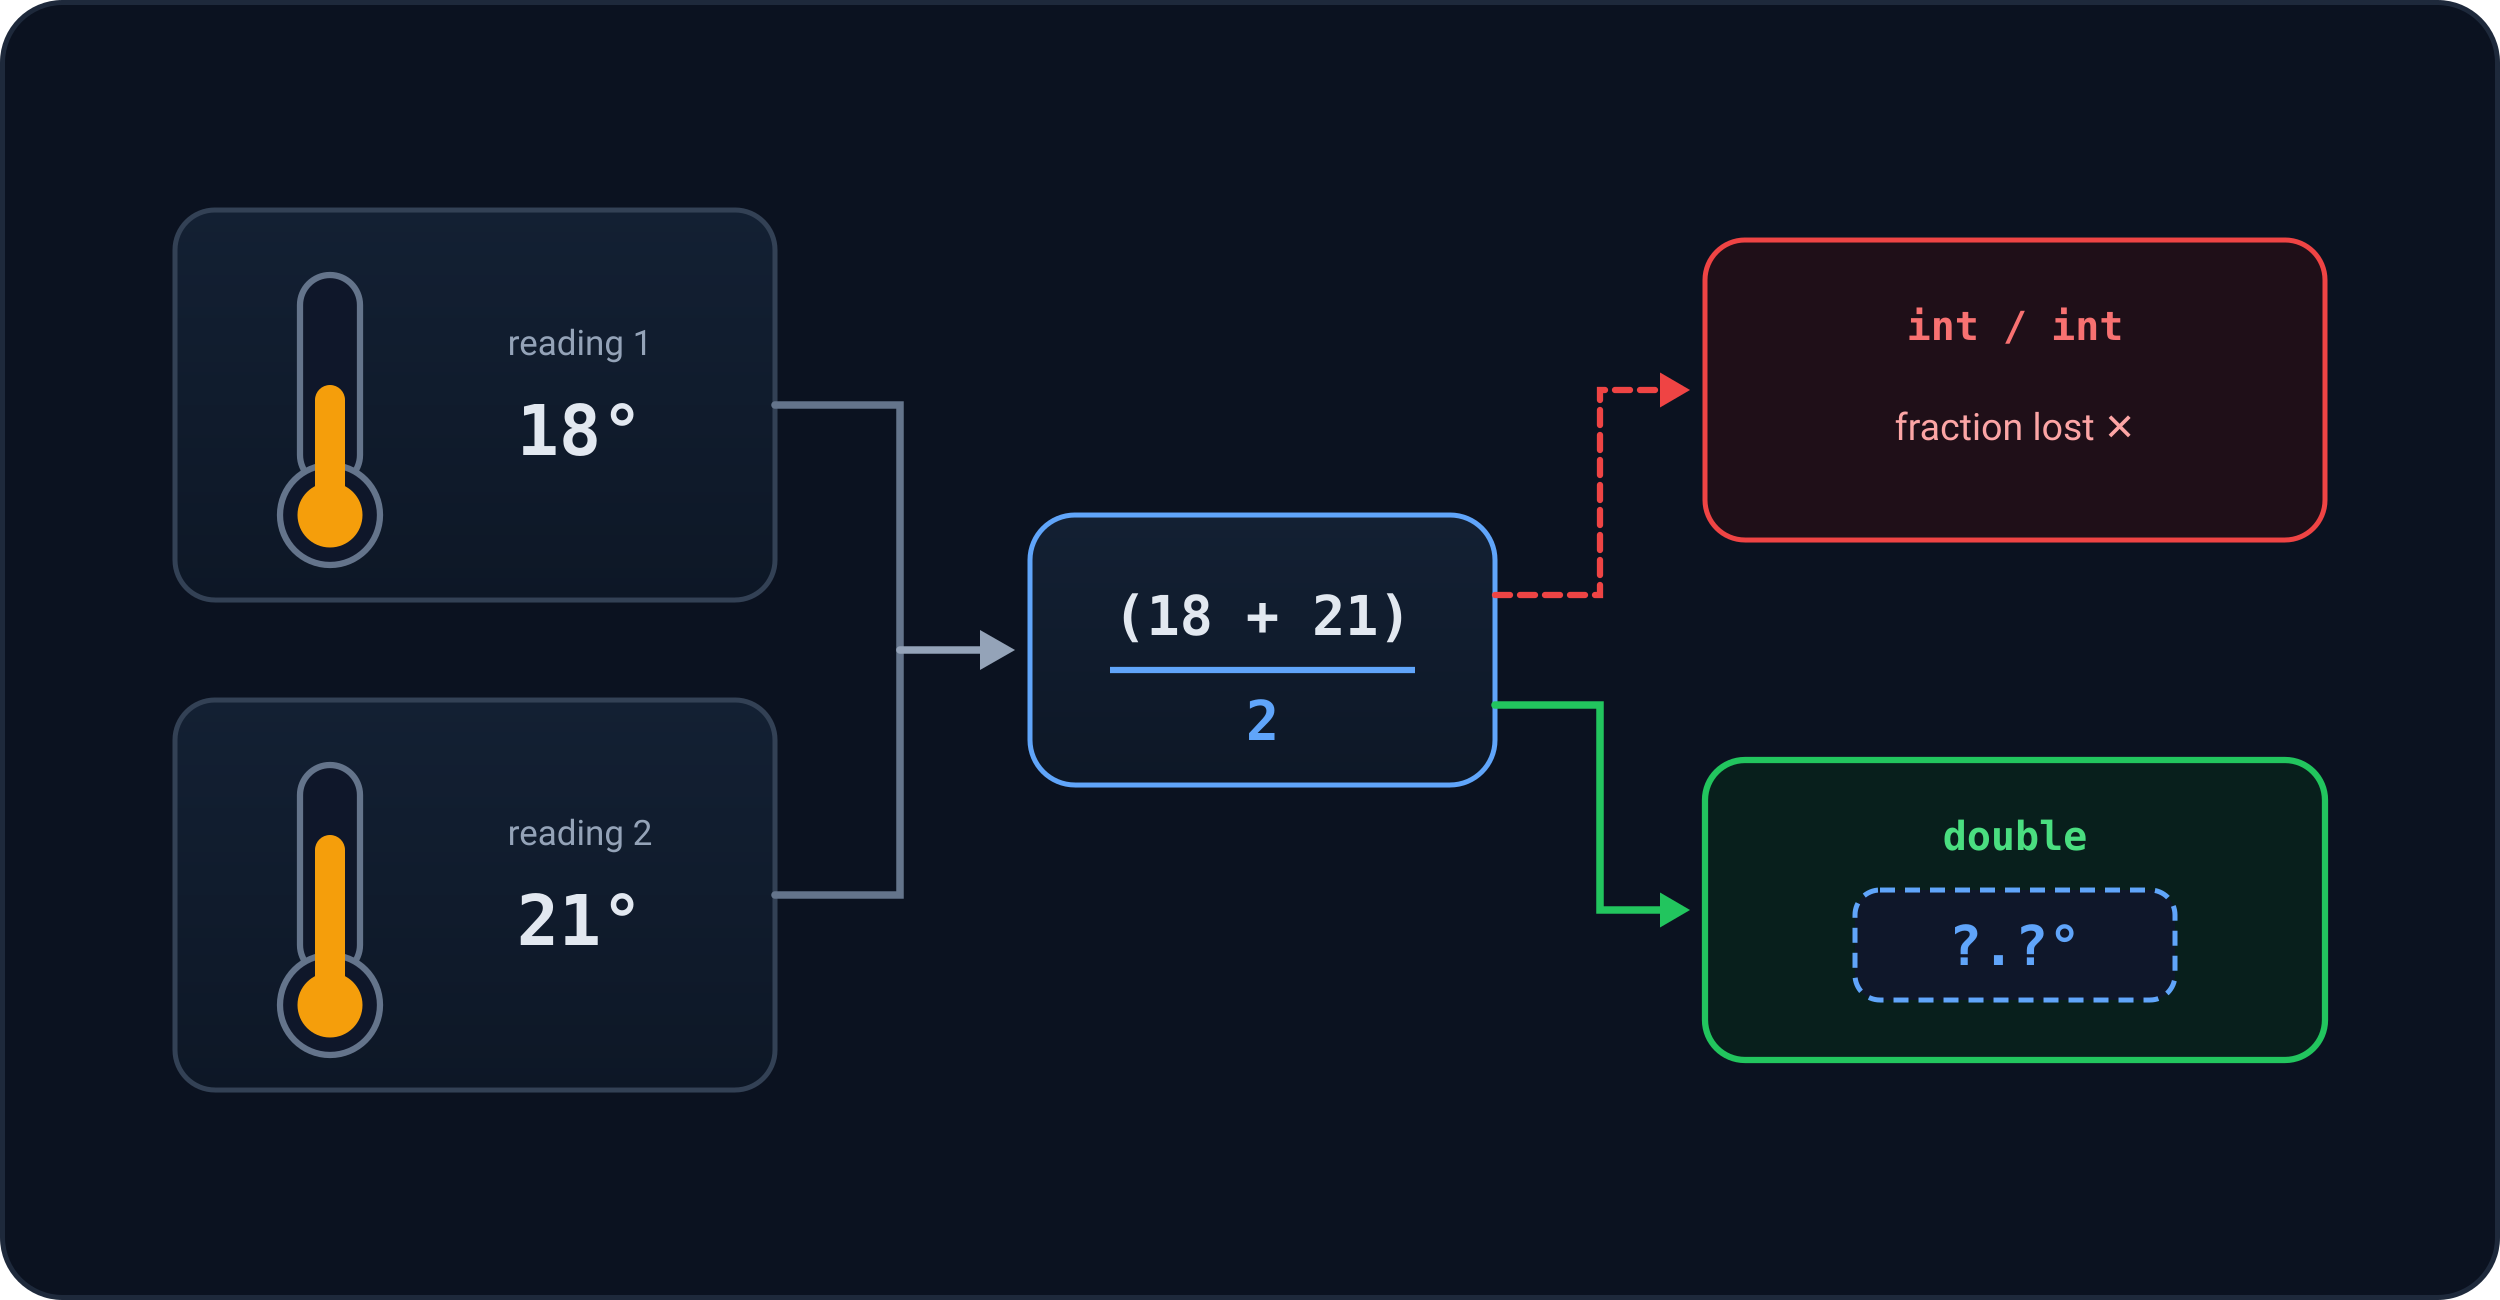
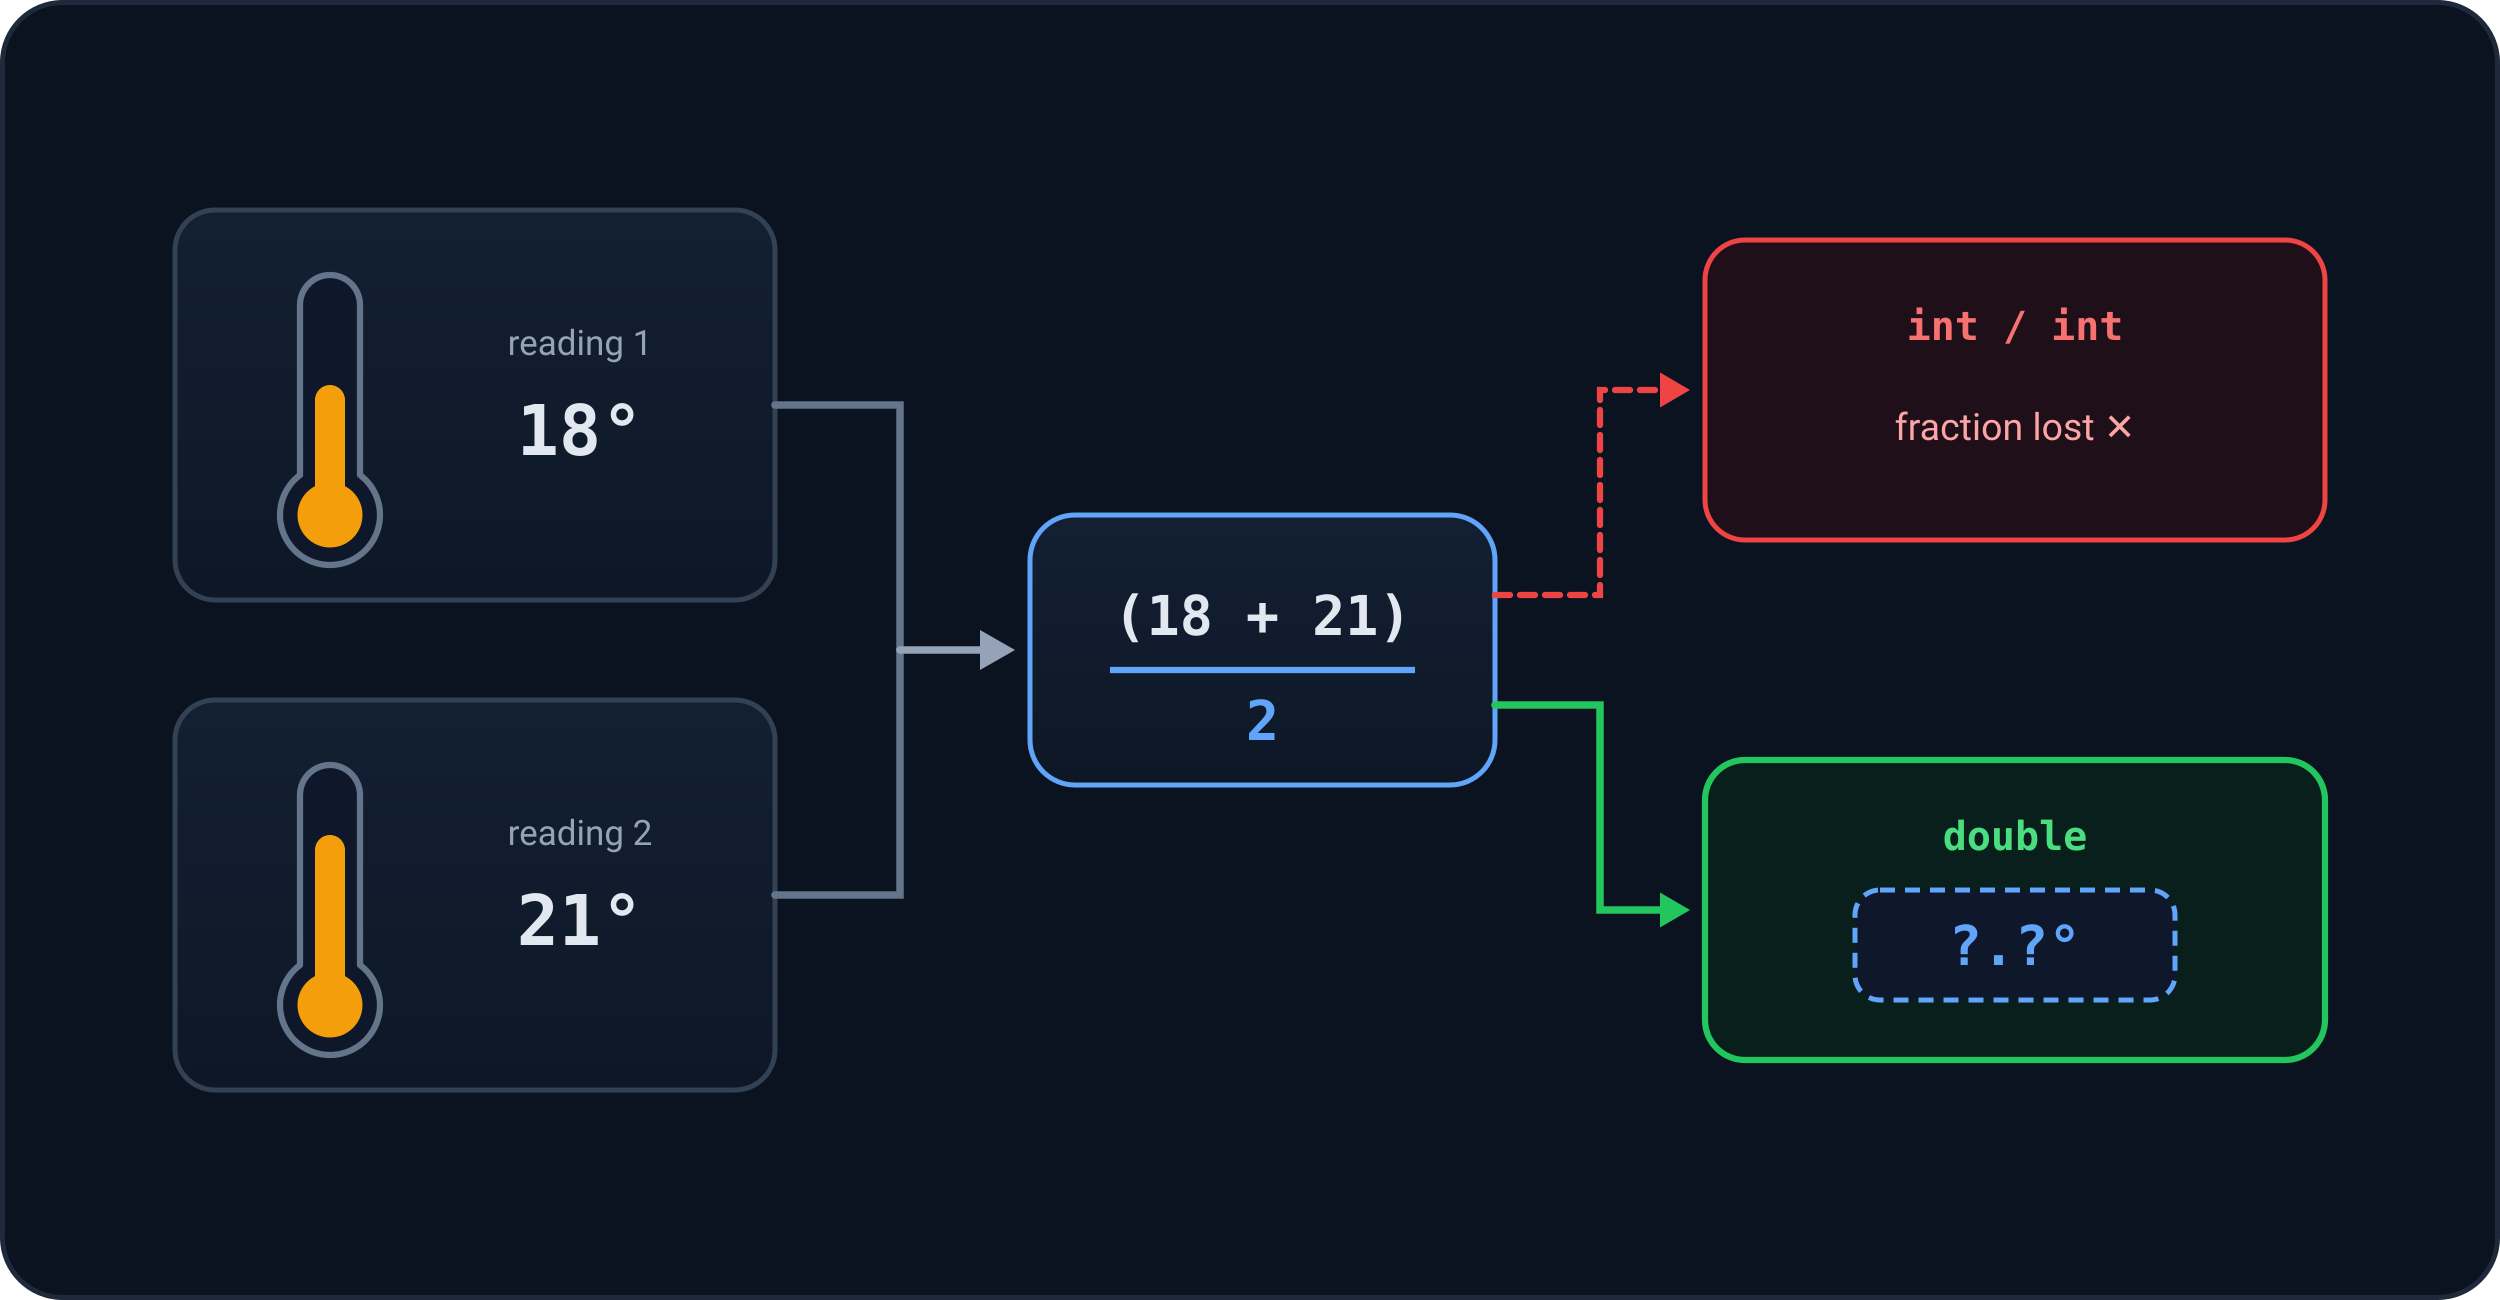
<svg xmlns="http://www.w3.org/2000/svg" viewBox="0 0 1000 520" role="img" aria-labelledby="avgTempTitle avgTempDesc">
  <defs>
    <linearGradient id="tempPanel" x1="0" y1="0" x2="0" y2="1">
      <stop offset="0%" stop-color="#132033" />
      <stop offset="100%" stop-color="#0d1726" />
    </linearGradient>
-     <g id="thermometer">
-       <rect x="-12" y="-56" width="24" height="84" rx="12" fill="#0f172a" stroke="#64748b" stroke-width="2.5" />
-       <circle cx="0" cy="40" r="20" fill="#0f172a" stroke="#64748b" stroke-width="2.5" />
+     <g id="thermometerGlass">
+       <path d="M -12 24 V -44 A 12 12 0 0 1 12 -44 V 24 A 20 20 0 1 1 -12 24 Z" fill="#0f172a" stroke="#64748b" stroke-width="2.5" stroke-linejoin="round" />
      <circle cx="0" cy="40" r="13" fill="#f59e0b" />
    </g>
  </defs>
  <rect x="1" y="1" width="998" height="518" rx="24" fill="#0b1220" stroke="#1e293b" stroke-width="2" />
  <g>
    <rect x="70" y="84" width="240" height="156" rx="16" fill="url(#tempPanel)" stroke="#334155" stroke-width="2" />
    <g transform="translate(132 166)">
-       <use href="#thermometer" />
-       <rect x="-6" y="-12" width="12" height="50" rx="6" fill="#f59e0b" />
+       <use href="#thermometerGlass" />
+       <rect x="-6" y="-12" width="12" height="52" rx="6" fill="#f59e0b" />
    </g>
    <text x="232" y="142" text-anchor="middle" font-family="ui-sans-serif, system-ui, -apple-system, Segoe UI, Roboto, sans-serif" font-size="14" fill="#94a3b8">reading 1</text>
    <text x="232" y="182" text-anchor="middle" font-family="ui-monospace, SFMono-Regular, Menlo, Consolas, monospace" font-size="28" font-weight="700" fill="#e2e8f0">18°</text>
    <rect x="70" y="280" width="240" height="156" rx="16" fill="url(#tempPanel)" stroke="#334155" stroke-width="2" />
    <g transform="translate(132 362)">
-       <use href="#thermometer" />
-       <rect x="-6" y="-28" width="12" height="66" rx="6" fill="#f59e0b" />
+       <use href="#thermometerGlass" />
+       <rect x="-6" y="-28" width="12" height="68" rx="6" fill="#f59e0b" />
    </g>
    <text x="232" y="338" text-anchor="middle" font-family="ui-sans-serif, system-ui, -apple-system, Segoe UI, Roboto, sans-serif" font-size="14" fill="#94a3b8">reading 2</text>
    <text x="232" y="378" text-anchor="middle" font-family="ui-monospace, SFMono-Regular, Menlo, Consolas, monospace" font-size="28" font-weight="700" fill="#e2e8f0">21°</text>
  </g>
  <g>
    <path d="M 310 162 H 360 V 260" fill="none" stroke="#64748b" stroke-width="3" stroke-linecap="round" />
    <path d="M 310 358 H 360 V 260" fill="none" stroke="#64748b" stroke-width="3" stroke-linecap="round" />
    <line x1="360" y1="260" x2="394" y2="260" stroke="#94a3b8" stroke-width="3" stroke-linecap="round" />
    <polygon points="392,252 406,260 392,268" fill="#94a3b8" />
    <rect x="412" y="206" width="186" height="108" rx="18" fill="url(#tempPanel)" stroke="#60a5fa" stroke-width="2" />
    <text x="505" y="254" text-anchor="middle" font-family="ui-monospace, SFMono-Regular, Menlo, Consolas, monospace" font-size="22" font-weight="600" fill="#e2e8f0">(18 + 21)</text>
    <line x1="444" y1="268" x2="566" y2="268" stroke="#60a5fa" stroke-width="2.5" />
    <text x="505" y="296" text-anchor="middle" font-family="ui-monospace, SFMono-Regular, Menlo, Consolas, monospace" font-size="22" font-weight="600" fill="#60a5fa">2</text>
  </g>
  <g>
    <path d="M 598 238 H 640 V 156 H 666" fill="none" stroke="#ef4444" stroke-width="2.5" stroke-dasharray="6 4" stroke-linecap="round" />
    <polygon points="664,149 676,156 664,163" fill="#ef4444" />
    <rect x="682" y="96" width="248" height="120" rx="16" fill="#450a0a" opacity="0.35" />
    <rect x="682" y="96" width="248" height="120" rx="16" fill="none" stroke="#ef4444" stroke-width="2" />
    <text x="806" y="136" text-anchor="middle" font-family="ui-monospace, SFMono-Regular, Menlo, Consolas, monospace" font-size="16" font-weight="600" fill="#f87171">int / int</text>
    <text x="806" y="176" text-anchor="middle" font-family="ui-sans-serif, system-ui, -apple-system, Segoe UI, Roboto, sans-serif" font-size="15" fill="#fca5a5">fraction lost ✕</text>
    <path d="M 598 282 H 640 V 364 H 666" fill="none" stroke="#22c55e" stroke-width="3" stroke-linecap="round" />
    <polygon points="664,357 676,364 664,371" fill="#22c55e" />
    <rect x="682" y="304" width="248" height="120" rx="16" fill="#052e16" opacity="0.45" />
    <rect x="682" y="304" width="248" height="120" rx="16" fill="none" stroke="#22c55e" stroke-width="2.5" />
    <text x="806" y="340" text-anchor="middle" font-family="ui-monospace, SFMono-Regular, Menlo, Consolas, monospace" font-size="16" font-weight="600" fill="#4ade80">double</text>
    <rect x="742" y="356" width="128" height="44" rx="10" fill="#0f172a" stroke="#60a5fa" stroke-width="2" stroke-dasharray="6 4" />
    <text x="806" y="386" text-anchor="middle" font-family="ui-monospace, SFMono-Regular, Menlo, Consolas, monospace" font-size="22" font-weight="700" fill="#60a5fa">?.?°</text>
  </g>
</svg>
